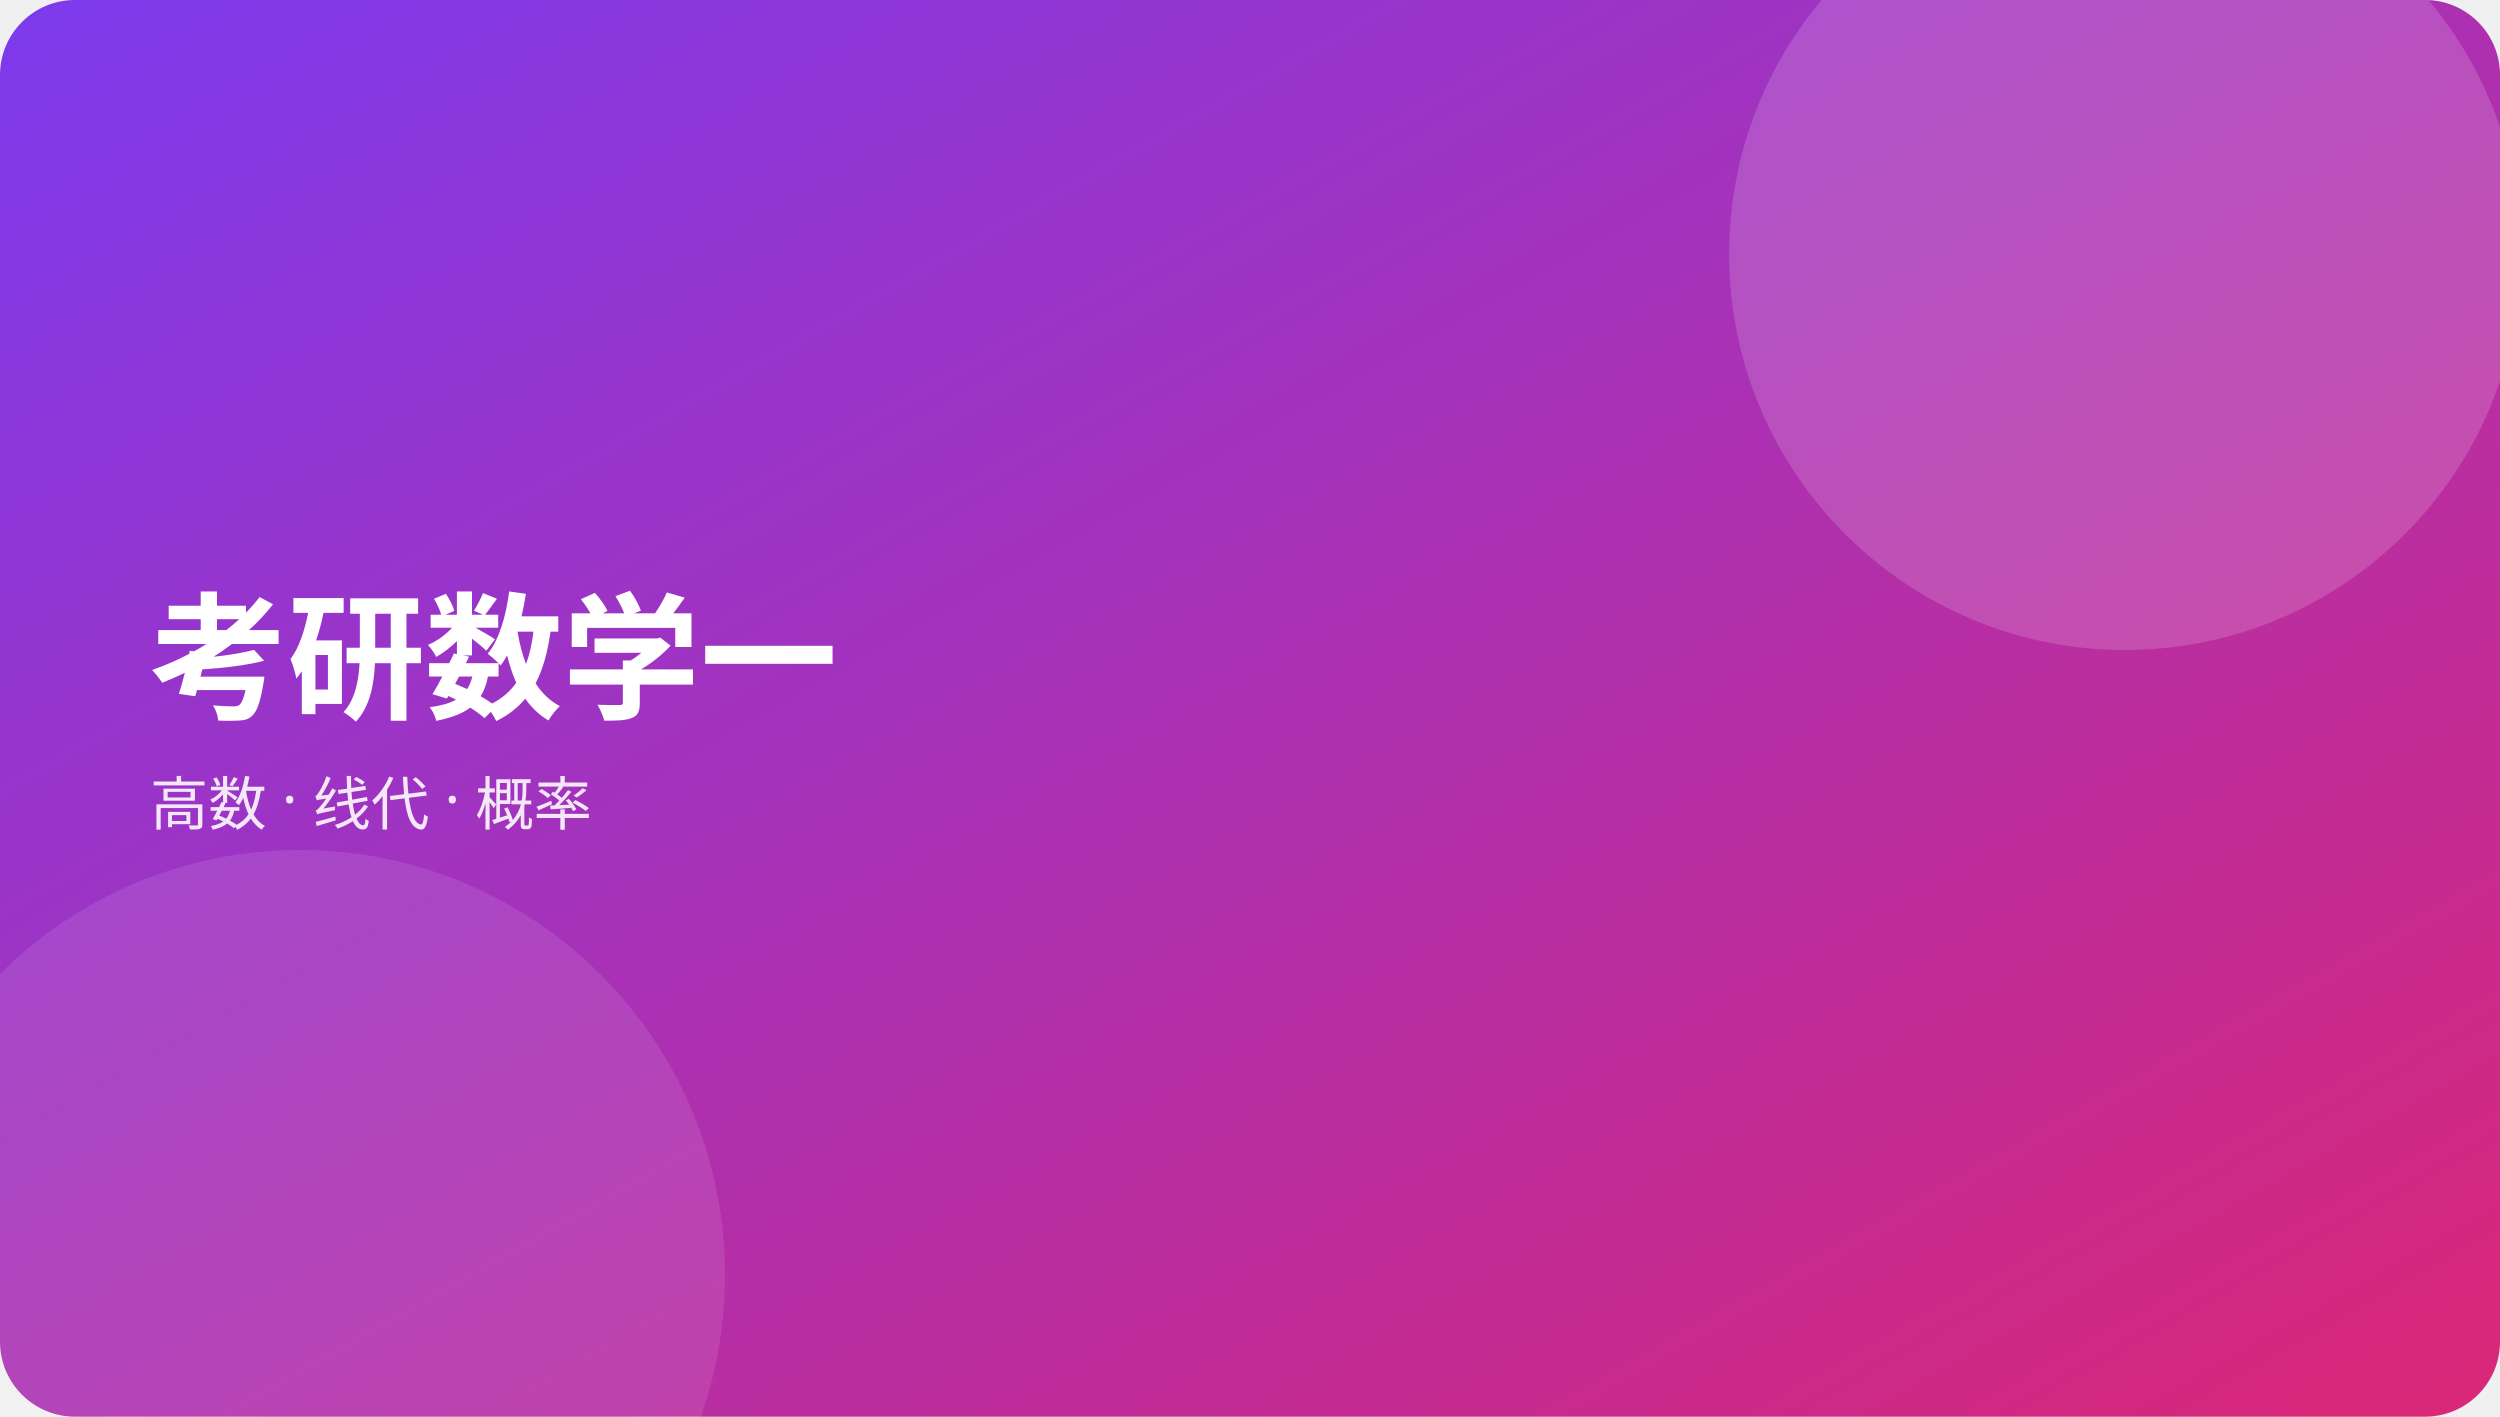
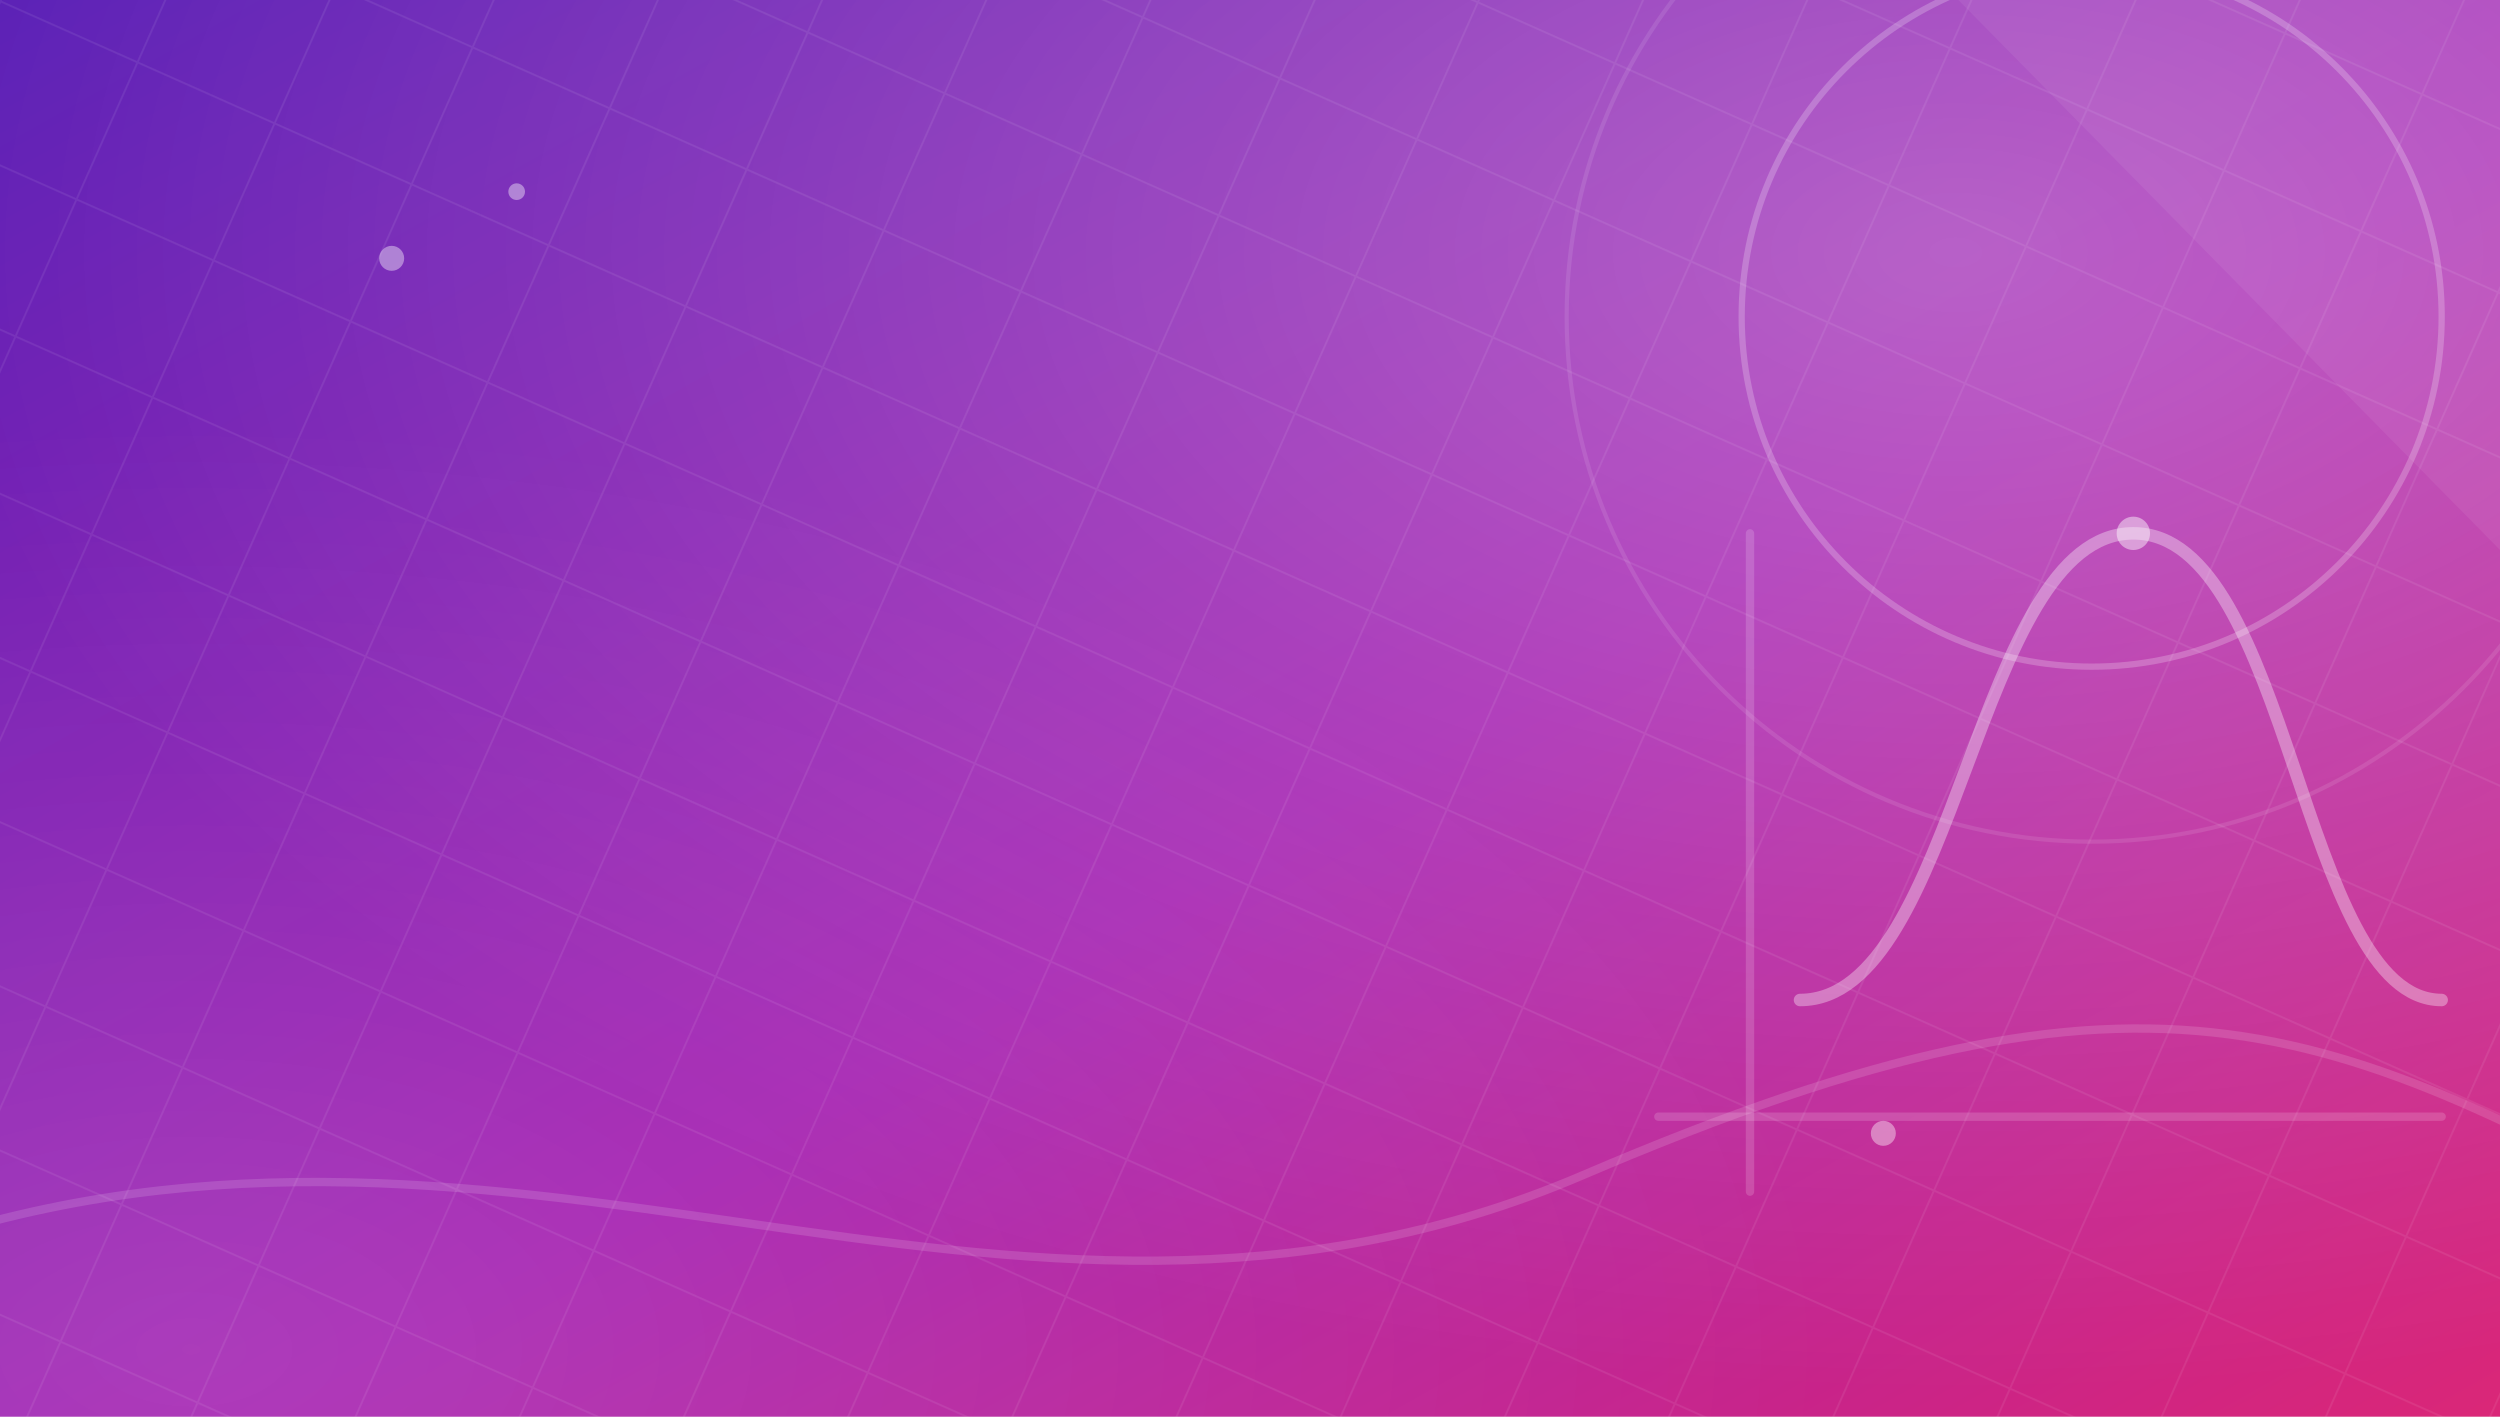
<svg xmlns="http://www.w3.org/2000/svg" width="600" height="340" viewBox="0 0 600 340">
  <defs>
-     <linearGradient id="g" x1="0" y1="0" x2="1" y2="1">
-       <stop offset="0%" stop-color="#7c3aed" />
+     <linearGradient id="bg" x1="0" y1="0" x2="1" y2="1">
+       <stop offset="0%" stop-color="#5b21b6" />
+       <stop offset="55%" stop-color="#a21caf" />
      <stop offset="100%" stop-color="#db2777" />
    </linearGradient>
+     <radialGradient id="glow" cx="0.78" cy="0.18" r="0.8">
+       <stop offset="0%" stop-color="#ffffff" stop-opacity="0.3" />
+       <stop offset="100%" stop-color="#ffffff" stop-opacity="0" />
+     </radialGradient>
+     <radialGradient id="glow2" cx="0.08" cy="0.95" r="0.65">
+       <stop offset="0%" stop-color="#ffffff" stop-opacity="0.14" />
+       <stop offset="100%" stop-color="#ffffff" stop-opacity="0" />
+     </radialGradient>
+     <pattern id="grid" width="36" height="36" patternUnits="userSpaceOnUse" patternTransform="rotate(24)">
+       <path d="M36 0H0V36" fill="none" stroke="#ffffff" stroke-opacity="0.07" stroke-width="1" />
+     </pattern>
  </defs>
-   <rect width="600" height="340" rx="18" fill="url(#g)" />
-   <circle cx="510" cy="61" r="95" fill="rgba(255,255,255,0.16)" />
-   <circle cx="72" cy="306" r="102" fill="rgba(255,255,255,0.10)" />
-   <text x="36" y="170" fill="#ffffff" font-family="Microsoft YaHei, sans-serif" font-size="33" font-weight="700">考研数学一</text>
-   <text x="36" y="198" fill="rgba(255,255,255,0.88)" font-family="Microsoft YaHei, sans-serif" font-size="14">高数 · 线代 · 概率</text>
+   <rect width="600" height="340" fill="url(#bg)" />
+   <rect width="600" height="340" fill="url(#grid)" />
+   <rect width="600" height="340" fill="url(#glow)" />
+   <rect width="600" height="340" fill="url(#glow2)" />
+   <g fill="none" stroke="#ffffff">
+     <circle cx="502" cy="76" r="84" stroke-opacity="0.22" stroke-width="1.5" />
+     <circle cx="502" cy="76" r="126" stroke-opacity="0.1" />
+   </g>
+   <path d="M-30 302 C 120 246 240 342 380 282 S 560 246 660 300" fill="none" stroke="#ffffff" stroke-opacity="0.14" stroke-width="2" />
+   <path d="M470 0 L600 0 L600 132 Z" fill="#ffffff" fill-opacity="0.06" />
+   <g fill="none" stroke="#ffffff" stroke-linecap="round">
+     <path d="M398 268 H586" stroke-opacity="0.16" stroke-width="2" />
+     <path d="M420 286 V128" stroke-opacity="0.16" stroke-width="2" />
+     <path d="M432 240 C 470 240 474 128 512 128 S 552 240 586 240" stroke-opacity="0.34" stroke-width="3" />
+     <circle cx="512" cy="128" r="4" fill="#ffffff" fill-opacity="0.45" stroke="none" />
+   </g>
+   <g fill="#ffffff" fill-opacity="0.4">
+     <circle cx="94" cy="62" r="3" />
+     <circle cx="124" cy="46" r="2" />
+     <circle cx="452" cy="272" r="3" />
+   </g>
</svg>
